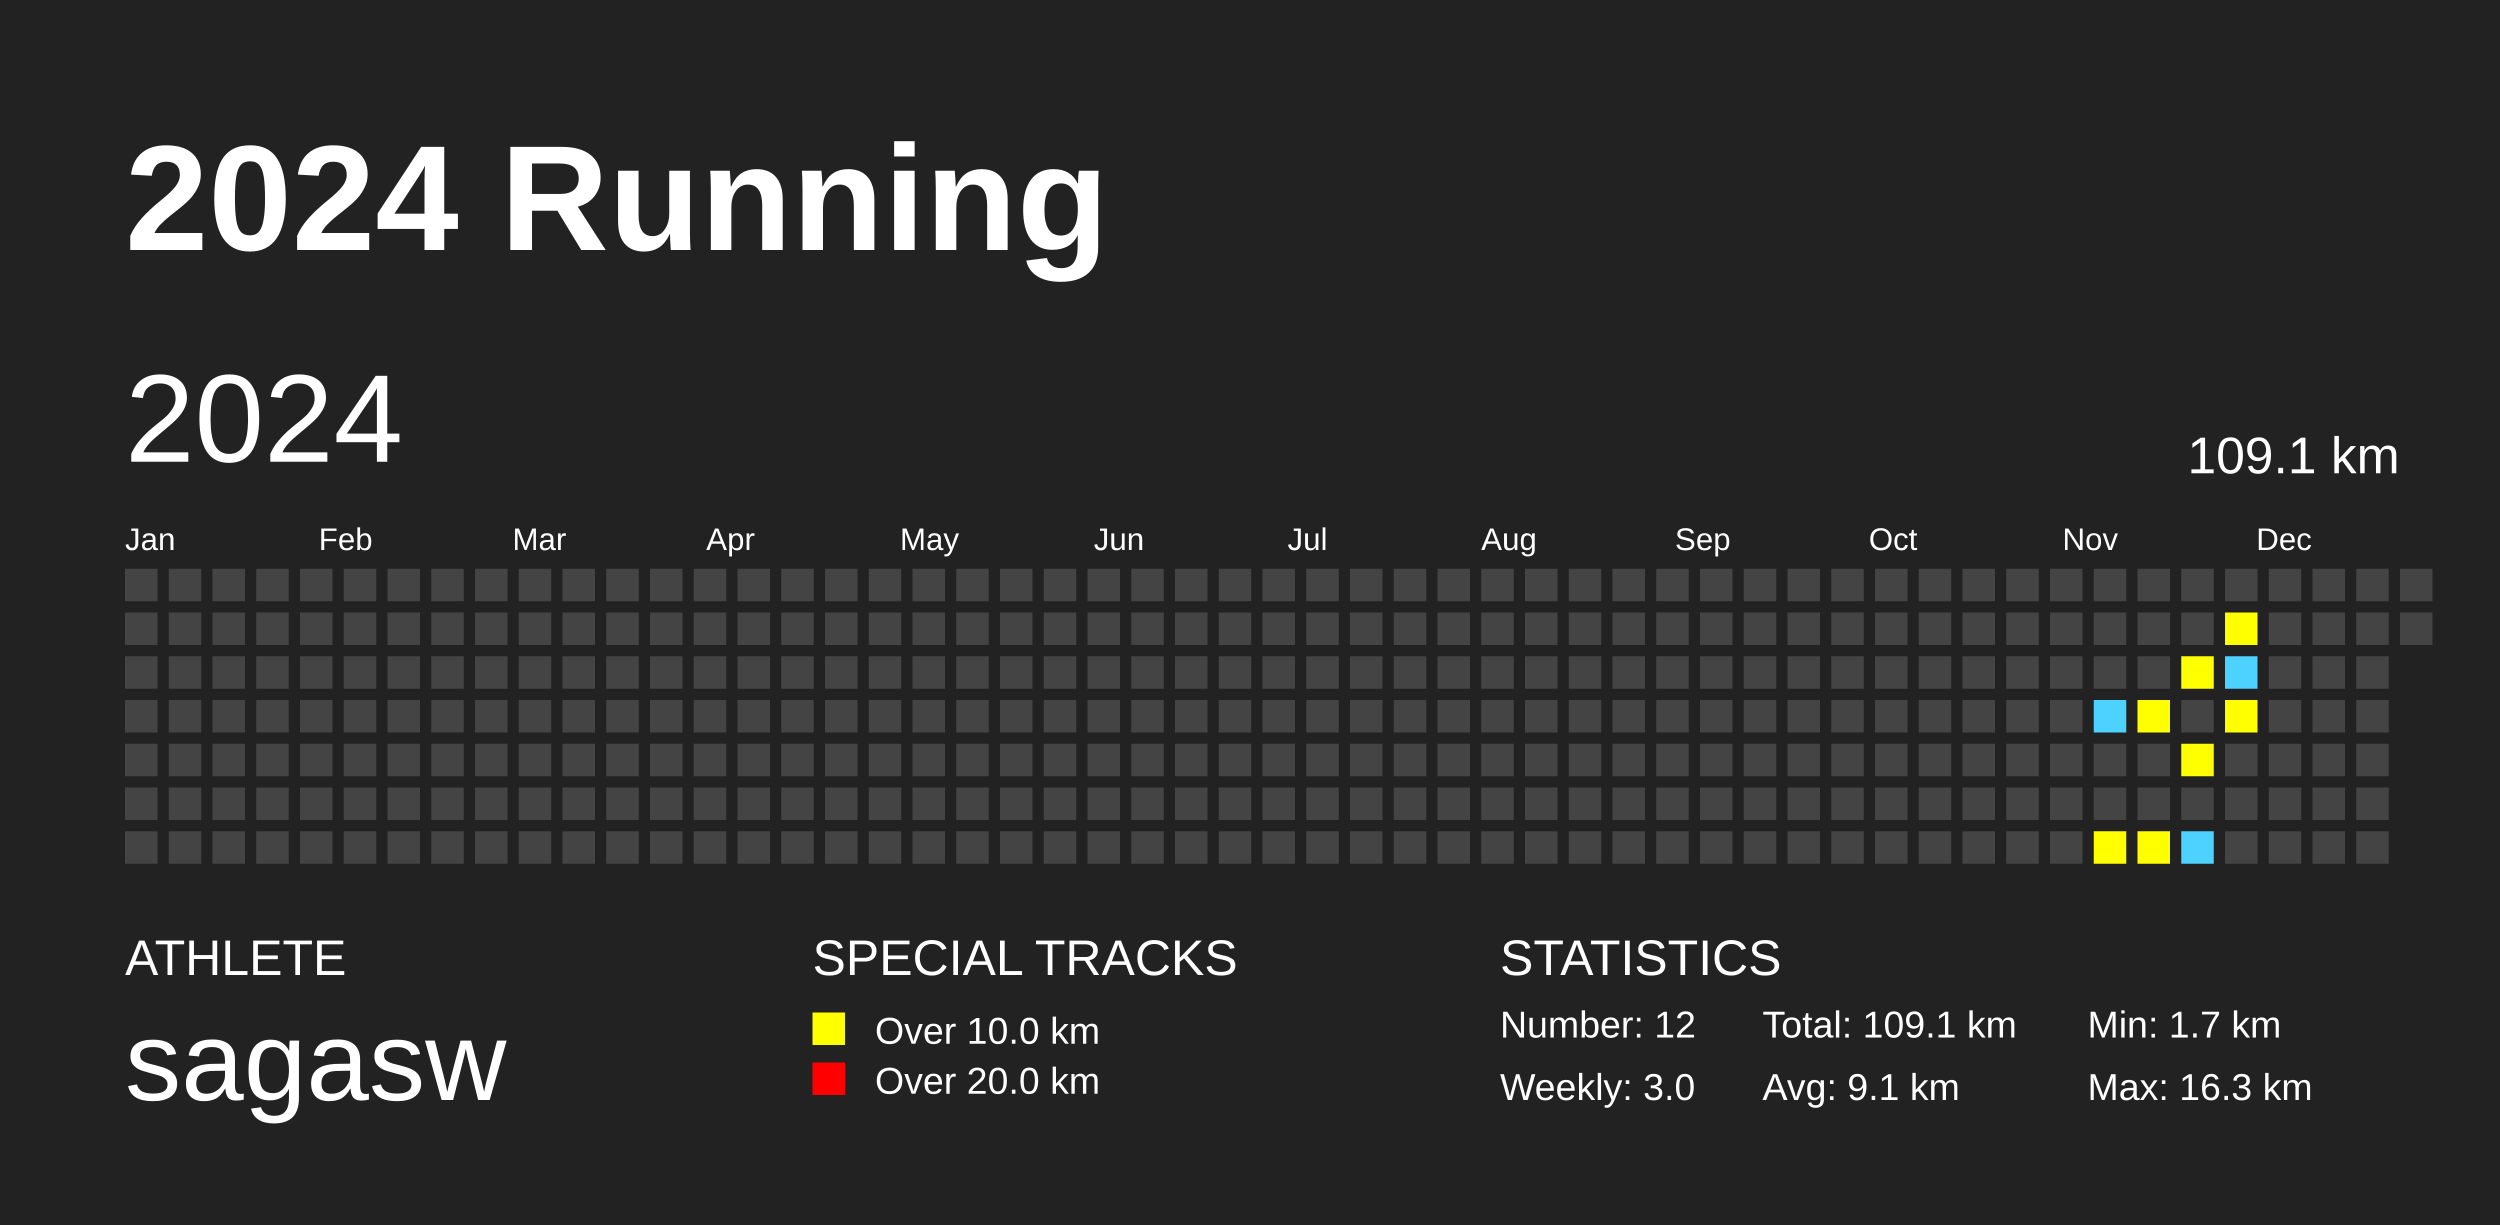
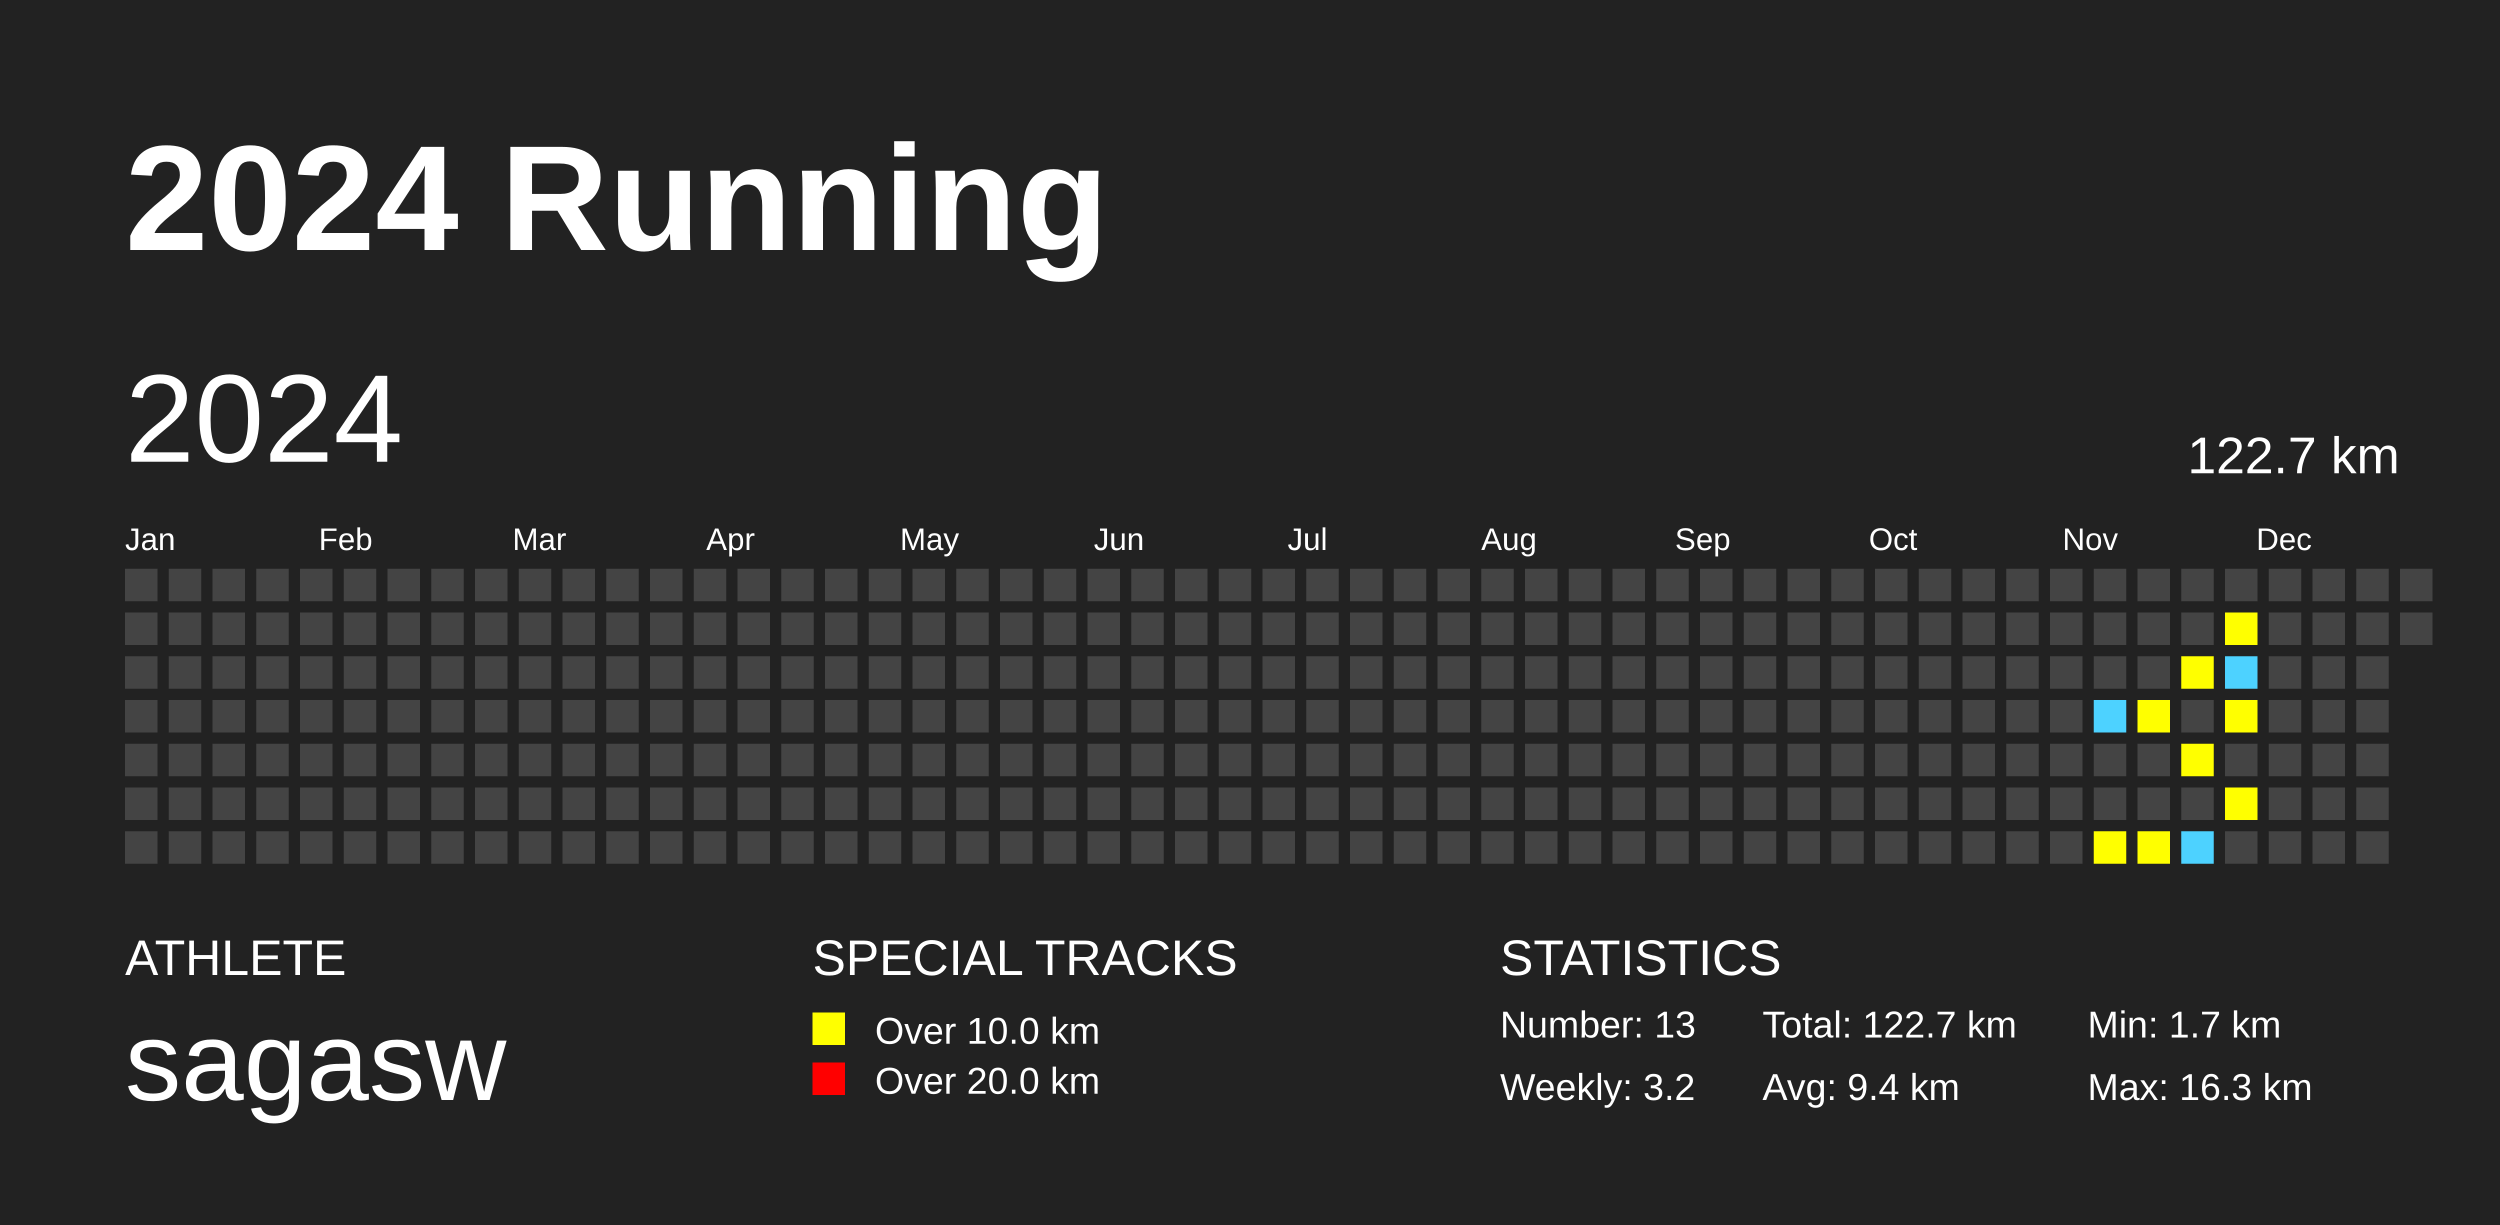
<svg xmlns="http://www.w3.org/2000/svg" baseProfile="full" height="98mm" version="1.1" viewBox="0,0,200,98" width="200mm">
  <defs />
  <rect fill="#222222" height="98" width="200" x="0" y="0" />
  <text fill="#FFFFFF" style="font-size:12px; font-family:Arial; font-weight:bold;" x="10" y="20">2024 Running</text>
  <text fill="#FFFFFF" style="font-size:4px; font-family:Arial" x="10" y="78">ATHLETE</text>
  <text fill="#FFFFFF" style="font-size:9px; font-family:Arial" x="10" y="88">sagasw</text>
  <text fill="#FFFFFF" style="font-size:4px; font-family:Arial" x="65" y="78">SPECIAL TRACKS</text>
  <rect fill="yellow" height="2.6" width="2.6" x="65" y="81" />
  <text fill="#FFFFFF" style="font-size:3px; font-family:Arial" x="70" y="83.5">Over 10.0 km</text>
  <rect fill="red" height="2.6" width="2.6" x="65" y="85" />
  <text fill="#FFFFFF" style="font-size:3px; font-family:Arial" x="70" y="87.5">Over 20.0 km</text>
  <text fill="#FFFFFF" style="font-size:4px; font-family:Arial" x="120" y="78">STATISTICS</text>
-   <text fill="#FFFFFF" style="font-size:3px; font-family:Arial" x="120" y="83">Number: 12</text>
-   <text fill="#FFFFFF" style="font-size:3px; font-family:Arial" x="120" y="88">Weekly: 3.0</text>
-   <text fill="#FFFFFF" style="font-size:3px; font-family:Arial" x="141" y="83">Total: 109.1 km</text>
-   <text fill="#FFFFFF" style="font-size:3px; font-family:Arial" x="141" y="88">Avg: 9.1 km</text>
+   <text fill="#FFFFFF" style="font-size:3px; font-family:Arial" x="120" y="83">Number: 13</text>
+   <text fill="#FFFFFF" style="font-size:3px; font-family:Arial" x="120" y="88">Weekly: 3.2</text>
+   <text fill="#FFFFFF" style="font-size:3px; font-family:Arial" x="141" y="83">Total: 122.7 km</text>
+   <text fill="#FFFFFF" style="font-size:3px; font-family:Arial" x="141" y="88">Avg: 9.4 km</text>
  <text fill="#FFFFFF" style="font-size:3px; font-family:Arial" x="167" y="83">Min: 1.7 km</text>
  <text fill="#FFFFFF" style="font-size:3px; font-family:Arial" x="167" y="88">Max: 16.3 km</text>
  <text dominant-baseline="hanging" fill="#FFFFFF" style="font-size:10.0px; font-family:Arial;" x="10" y="30">2024</text>
-   <text dominant-baseline="hanging" fill="#FFFFFF" style="font-size:4.125px; font-family:Arial;" x="175" y="35">109.1 km</text>
+   <text dominant-baseline="hanging" fill="#FFFFFF" style="font-size:4.125px; font-family:Arial;" x="175" y="35">122.7 km</text>
  <text fill="#FFFFFF" style="font-size:2.5px; font-family:Arial" x="10.0" y="44">Jan</text>
  <text fill="#FFFFFF" style="font-size:2.5px; font-family:Arial" x="25.5" y="44">Feb</text>
  <text fill="#FFFFFF" style="font-size:2.5px; font-family:Arial" x="41.0" y="44">Mar</text>
  <text fill="#FFFFFF" style="font-size:2.5px; font-family:Arial" x="56.5" y="44">Apr</text>
  <text fill="#FFFFFF" style="font-size:2.5px; font-family:Arial" x="72.0" y="44">May</text>
  <text fill="#FFFFFF" style="font-size:2.5px; font-family:Arial" x="87.5" y="44">Jun</text>
  <text fill="#FFFFFF" style="font-size:2.5px; font-family:Arial" x="103.0" y="44">Jul</text>
  <text fill="#FFFFFF" style="font-size:2.5px; font-family:Arial" x="118.5" y="44">Aug</text>
  <text fill="#FFFFFF" style="font-size:2.5px; font-family:Arial" x="134.0" y="44">Sep</text>
  <text fill="#FFFFFF" style="font-size:2.5px; font-family:Arial" x="149.5" y="44">Oct</text>
  <text fill="#FFFFFF" style="font-size:2.5px; font-family:Arial" x="165.0" y="44">Nov</text>
  <text fill="#FFFFFF" style="font-size:2.5px; font-family:Arial" x="180.5" y="44">Dec</text>
  <rect fill="#444444" height="2.6" width="2.6" x="10.0" y="45.5" />
  <rect fill="#444444" height="2.6" width="2.6" x="10.0" y="49.0" />
  <rect fill="#444444" height="2.6" width="2.6" x="10.0" y="52.5" />
  <rect fill="#444444" height="2.6" width="2.6" x="10.0" y="56.0" />
  <rect fill="#444444" height="2.6" width="2.6" x="10.0" y="59.5" />
  <rect fill="#444444" height="2.6" width="2.6" x="10.0" y="63.0" />
  <rect fill="#444444" height="2.6" width="2.6" x="10.0" y="66.5" />
  <rect fill="#444444" height="2.6" width="2.6" x="13.5" y="45.5" />
  <rect fill="#444444" height="2.6" width="2.6" x="13.5" y="49.0" />
  <rect fill="#444444" height="2.6" width="2.6" x="13.5" y="52.5" />
  <rect fill="#444444" height="2.6" width="2.6" x="13.5" y="56.0" />
  <rect fill="#444444" height="2.6" width="2.6" x="13.5" y="59.5" />
  <rect fill="#444444" height="2.6" width="2.6" x="13.5" y="63.0" />
  <rect fill="#444444" height="2.6" width="2.6" x="13.5" y="66.5" />
  <rect fill="#444444" height="2.6" width="2.6" x="17.0" y="45.5" />
  <rect fill="#444444" height="2.6" width="2.6" x="17.0" y="49.0" />
  <rect fill="#444444" height="2.6" width="2.6" x="17.0" y="52.5" />
  <rect fill="#444444" height="2.6" width="2.6" x="17.0" y="56.0" />
  <rect fill="#444444" height="2.6" width="2.6" x="17.0" y="59.5" />
  <rect fill="#444444" height="2.6" width="2.6" x="17.0" y="63.0" />
  <rect fill="#444444" height="2.6" width="2.6" x="17.0" y="66.5" />
  <rect fill="#444444" height="2.6" width="2.6" x="20.5" y="45.5" />
  <rect fill="#444444" height="2.6" width="2.6" x="20.5" y="49.0" />
  <rect fill="#444444" height="2.6" width="2.6" x="20.5" y="52.5" />
  <rect fill="#444444" height="2.6" width="2.6" x="20.5" y="56.0" />
  <rect fill="#444444" height="2.6" width="2.6" x="20.5" y="59.5" />
  <rect fill="#444444" height="2.6" width="2.6" x="20.5" y="63.0" />
  <rect fill="#444444" height="2.6" width="2.6" x="20.5" y="66.5" />
  <rect fill="#444444" height="2.6" width="2.6" x="24.0" y="45.5" />
  <rect fill="#444444" height="2.6" width="2.6" x="24.0" y="49.0" />
  <rect fill="#444444" height="2.6" width="2.6" x="24.0" y="52.5" />
  <rect fill="#444444" height="2.6" width="2.6" x="24.0" y="56.0" />
  <rect fill="#444444" height="2.6" width="2.6" x="24.0" y="59.5" />
  <rect fill="#444444" height="2.6" width="2.6" x="24.0" y="63.0" />
  <rect fill="#444444" height="2.6" width="2.6" x="24.0" y="66.5" />
  <rect fill="#444444" height="2.6" width="2.6" x="27.5" y="45.5" />
  <rect fill="#444444" height="2.6" width="2.6" x="27.5" y="49.0" />
  <rect fill="#444444" height="2.6" width="2.6" x="27.5" y="52.5" />
  <rect fill="#444444" height="2.6" width="2.6" x="27.5" y="56.0" />
  <rect fill="#444444" height="2.6" width="2.6" x="27.5" y="59.5" />
  <rect fill="#444444" height="2.6" width="2.6" x="27.5" y="63.0" />
  <rect fill="#444444" height="2.6" width="2.6" x="27.5" y="66.5" />
  <rect fill="#444444" height="2.6" width="2.6" x="31.0" y="45.5" />
  <rect fill="#444444" height="2.6" width="2.6" x="31.0" y="49.0" />
  <rect fill="#444444" height="2.6" width="2.6" x="31.0" y="52.5" />
  <rect fill="#444444" height="2.6" width="2.6" x="31.0" y="56.0" />
  <rect fill="#444444" height="2.6" width="2.6" x="31.0" y="59.5" />
  <rect fill="#444444" height="2.6" width="2.6" x="31.0" y="63.0" />
  <rect fill="#444444" height="2.6" width="2.6" x="31.0" y="66.5" />
  <rect fill="#444444" height="2.6" width="2.6" x="34.5" y="45.5" />
  <rect fill="#444444" height="2.6" width="2.6" x="34.5" y="49.0" />
  <rect fill="#444444" height="2.6" width="2.6" x="34.5" y="52.5" />
  <rect fill="#444444" height="2.6" width="2.6" x="34.5" y="56.0" />
  <rect fill="#444444" height="2.6" width="2.6" x="34.5" y="59.5" />
  <rect fill="#444444" height="2.6" width="2.6" x="34.5" y="63.0" />
  <rect fill="#444444" height="2.6" width="2.6" x="34.5" y="66.5" />
  <rect fill="#444444" height="2.6" width="2.6" x="38.0" y="45.5" />
  <rect fill="#444444" height="2.6" width="2.6" x="38.0" y="49.0" />
  <rect fill="#444444" height="2.6" width="2.6" x="38.0" y="52.5" />
  <rect fill="#444444" height="2.6" width="2.6" x="38.0" y="56.0" />
  <rect fill="#444444" height="2.6" width="2.6" x="38.0" y="59.5" />
  <rect fill="#444444" height="2.6" width="2.6" x="38.0" y="63.0" />
  <rect fill="#444444" height="2.6" width="2.6" x="38.0" y="66.5" />
  <rect fill="#444444" height="2.6" width="2.6" x="41.5" y="45.5" />
  <rect fill="#444444" height="2.6" width="2.6" x="41.5" y="49.0" />
  <rect fill="#444444" height="2.6" width="2.6" x="41.5" y="52.5" />
  <rect fill="#444444" height="2.6" width="2.6" x="41.5" y="56.0" />
  <rect fill="#444444" height="2.6" width="2.6" x="41.5" y="59.5" />
  <rect fill="#444444" height="2.6" width="2.6" x="41.5" y="63.0" />
  <rect fill="#444444" height="2.6" width="2.6" x="41.5" y="66.5" />
  <rect fill="#444444" height="2.6" width="2.6" x="45.0" y="45.5" />
  <rect fill="#444444" height="2.6" width="2.6" x="45.0" y="49.0" />
  <rect fill="#444444" height="2.6" width="2.6" x="45.0" y="52.5" />
  <rect fill="#444444" height="2.6" width="2.6" x="45.0" y="56.0" />
  <rect fill="#444444" height="2.6" width="2.6" x="45.0" y="59.5" />
  <rect fill="#444444" height="2.6" width="2.6" x="45.0" y="63.0" />
  <rect fill="#444444" height="2.6" width="2.6" x="45.0" y="66.5" />
  <rect fill="#444444" height="2.6" width="2.6" x="48.5" y="45.5" />
  <rect fill="#444444" height="2.6" width="2.6" x="48.5" y="49.0" />
  <rect fill="#444444" height="2.6" width="2.6" x="48.5" y="52.5" />
  <rect fill="#444444" height="2.6" width="2.6" x="48.5" y="56.0" />
  <rect fill="#444444" height="2.6" width="2.6" x="48.5" y="59.5" />
  <rect fill="#444444" height="2.6" width="2.6" x="48.5" y="63.0" />
  <rect fill="#444444" height="2.6" width="2.6" x="48.5" y="66.5" />
  <rect fill="#444444" height="2.6" width="2.6" x="52.0" y="45.5" />
  <rect fill="#444444" height="2.6" width="2.6" x="52.0" y="49.0" />
  <rect fill="#444444" height="2.6" width="2.6" x="52.0" y="52.5" />
  <rect fill="#444444" height="2.6" width="2.6" x="52.0" y="56.0" />
  <rect fill="#444444" height="2.6" width="2.6" x="52.0" y="59.5" />
  <rect fill="#444444" height="2.6" width="2.6" x="52.0" y="63.0" />
  <rect fill="#444444" height="2.6" width="2.6" x="52.0" y="66.5" />
  <rect fill="#444444" height="2.6" width="2.6" x="55.5" y="45.5" />
  <rect fill="#444444" height="2.6" width="2.6" x="55.5" y="49.0" />
  <rect fill="#444444" height="2.6" width="2.6" x="55.5" y="52.5" />
  <rect fill="#444444" height="2.6" width="2.6" x="55.5" y="56.0" />
  <rect fill="#444444" height="2.6" width="2.6" x="55.5" y="59.5" />
  <rect fill="#444444" height="2.6" width="2.6" x="55.5" y="63.0" />
  <rect fill="#444444" height="2.6" width="2.6" x="55.5" y="66.5" />
  <rect fill="#444444" height="2.6" width="2.6" x="59.0" y="45.5" />
  <rect fill="#444444" height="2.6" width="2.6" x="59.0" y="49.0" />
  <rect fill="#444444" height="2.6" width="2.6" x="59.0" y="52.5" />
  <rect fill="#444444" height="2.6" width="2.6" x="59.0" y="56.0" />
  <rect fill="#444444" height="2.6" width="2.6" x="59.0" y="59.5" />
  <rect fill="#444444" height="2.6" width="2.6" x="59.0" y="63.0" />
  <rect fill="#444444" height="2.6" width="2.6" x="59.0" y="66.5" />
  <rect fill="#444444" height="2.6" width="2.6" x="62.5" y="45.5" />
  <rect fill="#444444" height="2.6" width="2.6" x="62.5" y="49.0" />
  <rect fill="#444444" height="2.6" width="2.6" x="62.5" y="52.5" />
  <rect fill="#444444" height="2.6" width="2.6" x="62.5" y="56.0" />
  <rect fill="#444444" height="2.6" width="2.6" x="62.5" y="59.5" />
  <rect fill="#444444" height="2.6" width="2.6" x="62.5" y="63.0" />
  <rect fill="#444444" height="2.6" width="2.6" x="62.5" y="66.5" />
  <rect fill="#444444" height="2.6" width="2.6" x="66.0" y="45.5" />
  <rect fill="#444444" height="2.6" width="2.6" x="66.0" y="49.0" />
  <rect fill="#444444" height="2.6" width="2.6" x="66.0" y="52.5" />
  <rect fill="#444444" height="2.6" width="2.6" x="66.0" y="56.0" />
  <rect fill="#444444" height="2.6" width="2.6" x="66.0" y="59.5" />
  <rect fill="#444444" height="2.6" width="2.6" x="66.0" y="63.0" />
  <rect fill="#444444" height="2.6" width="2.6" x="66.0" y="66.5" />
  <rect fill="#444444" height="2.6" width="2.6" x="69.5" y="45.5" />
  <rect fill="#444444" height="2.6" width="2.6" x="69.5" y="49.0" />
  <rect fill="#444444" height="2.6" width="2.6" x="69.5" y="52.5" />
  <rect fill="#444444" height="2.6" width="2.6" x="69.5" y="56.0" />
  <rect fill="#444444" height="2.6" width="2.6" x="69.5" y="59.5" />
  <rect fill="#444444" height="2.6" width="2.6" x="69.5" y="63.0" />
  <rect fill="#444444" height="2.6" width="2.6" x="69.5" y="66.5" />
  <rect fill="#444444" height="2.6" width="2.6" x="73.0" y="45.5" />
  <rect fill="#444444" height="2.6" width="2.6" x="73.0" y="49.0" />
  <rect fill="#444444" height="2.6" width="2.6" x="73.0" y="52.5" />
  <rect fill="#444444" height="2.6" width="2.6" x="73.0" y="56.0" />
  <rect fill="#444444" height="2.6" width="2.6" x="73.0" y="59.5" />
  <rect fill="#444444" height="2.6" width="2.6" x="73.0" y="63.0" />
  <rect fill="#444444" height="2.6" width="2.6" x="73.0" y="66.5" />
  <rect fill="#444444" height="2.6" width="2.6" x="76.5" y="45.5" />
  <rect fill="#444444" height="2.6" width="2.6" x="76.5" y="49.0" />
  <rect fill="#444444" height="2.6" width="2.6" x="76.5" y="52.5" />
  <rect fill="#444444" height="2.6" width="2.6" x="76.5" y="56.0" />
  <rect fill="#444444" height="2.6" width="2.6" x="76.5" y="59.5" />
  <rect fill="#444444" height="2.6" width="2.6" x="76.5" y="63.0" />
  <rect fill="#444444" height="2.6" width="2.6" x="76.5" y="66.5" />
  <rect fill="#444444" height="2.6" width="2.6" x="80.0" y="45.5" />
  <rect fill="#444444" height="2.6" width="2.6" x="80.0" y="49.0" />
  <rect fill="#444444" height="2.6" width="2.6" x="80.0" y="52.5" />
  <rect fill="#444444" height="2.6" width="2.6" x="80.0" y="56.0" />
  <rect fill="#444444" height="2.6" width="2.6" x="80.0" y="59.5" />
  <rect fill="#444444" height="2.6" width="2.6" x="80.0" y="63.0" />
  <rect fill="#444444" height="2.6" width="2.6" x="80.0" y="66.5" />
  <rect fill="#444444" height="2.6" width="2.6" x="83.5" y="45.5" />
  <rect fill="#444444" height="2.6" width="2.6" x="83.5" y="49.0" />
  <rect fill="#444444" height="2.6" width="2.6" x="83.5" y="52.5" />
  <rect fill="#444444" height="2.6" width="2.6" x="83.5" y="56.0" />
  <rect fill="#444444" height="2.6" width="2.6" x="83.5" y="59.5" />
  <rect fill="#444444" height="2.6" width="2.6" x="83.5" y="63.0" />
  <rect fill="#444444" height="2.6" width="2.6" x="83.5" y="66.5" />
  <rect fill="#444444" height="2.6" width="2.6" x="87.0" y="45.5" />
  <rect fill="#444444" height="2.6" width="2.6" x="87.0" y="49.0" />
  <rect fill="#444444" height="2.6" width="2.6" x="87.0" y="52.5" />
  <rect fill="#444444" height="2.6" width="2.6" x="87.0" y="56.0" />
  <rect fill="#444444" height="2.6" width="2.6" x="87.0" y="59.5" />
  <rect fill="#444444" height="2.6" width="2.6" x="87.0" y="63.0" />
  <rect fill="#444444" height="2.6" width="2.6" x="87.0" y="66.5" />
  <rect fill="#444444" height="2.6" width="2.6" x="90.5" y="45.5" />
  <rect fill="#444444" height="2.6" width="2.6" x="90.5" y="49.0" />
  <rect fill="#444444" height="2.6" width="2.6" x="90.5" y="52.5" />
  <rect fill="#444444" height="2.6" width="2.6" x="90.5" y="56.0" />
  <rect fill="#444444" height="2.6" width="2.6" x="90.5" y="59.5" />
  <rect fill="#444444" height="2.6" width="2.6" x="90.5" y="63.0" />
  <rect fill="#444444" height="2.6" width="2.6" x="90.5" y="66.5" />
  <rect fill="#444444" height="2.6" width="2.6" x="94.0" y="45.5" />
  <rect fill="#444444" height="2.6" width="2.6" x="94.0" y="49.0" />
  <rect fill="#444444" height="2.6" width="2.6" x="94.0" y="52.5" />
  <rect fill="#444444" height="2.6" width="2.6" x="94.0" y="56.0" />
  <rect fill="#444444" height="2.6" width="2.6" x="94.0" y="59.5" />
  <rect fill="#444444" height="2.6" width="2.6" x="94.0" y="63.0" />
  <rect fill="#444444" height="2.6" width="2.6" x="94.0" y="66.5" />
  <rect fill="#444444" height="2.6" width="2.6" x="97.5" y="45.5" />
  <rect fill="#444444" height="2.6" width="2.6" x="97.5" y="49.0" />
  <rect fill="#444444" height="2.6" width="2.6" x="97.5" y="52.5" />
  <rect fill="#444444" height="2.6" width="2.6" x="97.5" y="56.0" />
  <rect fill="#444444" height="2.6" width="2.6" x="97.5" y="59.5" />
  <rect fill="#444444" height="2.6" width="2.6" x="97.5" y="63.0" />
  <rect fill="#444444" height="2.6" width="2.6" x="97.5" y="66.5" />
  <rect fill="#444444" height="2.6" width="2.6" x="101.0" y="45.5" />
  <rect fill="#444444" height="2.6" width="2.6" x="101.0" y="49.0" />
  <rect fill="#444444" height="2.6" width="2.6" x="101.0" y="52.5" />
  <rect fill="#444444" height="2.6" width="2.6" x="101.0" y="56.0" />
  <rect fill="#444444" height="2.6" width="2.6" x="101.0" y="59.5" />
  <rect fill="#444444" height="2.6" width="2.6" x="101.0" y="63.0" />
  <rect fill="#444444" height="2.6" width="2.6" x="101.0" y="66.5" />
  <rect fill="#444444" height="2.6" width="2.6" x="104.5" y="45.5" />
  <rect fill="#444444" height="2.6" width="2.6" x="104.5" y="49.0" />
  <rect fill="#444444" height="2.6" width="2.6" x="104.5" y="52.5" />
  <rect fill="#444444" height="2.6" width="2.6" x="104.5" y="56.0" />
  <rect fill="#444444" height="2.6" width="2.6" x="104.5" y="59.5" />
  <rect fill="#444444" height="2.6" width="2.6" x="104.5" y="63.0" />
  <rect fill="#444444" height="2.6" width="2.6" x="104.5" y="66.5" />
  <rect fill="#444444" height="2.6" width="2.6" x="108.0" y="45.5" />
  <rect fill="#444444" height="2.6" width="2.6" x="108.0" y="49.0" />
  <rect fill="#444444" height="2.6" width="2.6" x="108.0" y="52.5" />
  <rect fill="#444444" height="2.6" width="2.6" x="108.0" y="56.0" />
  <rect fill="#444444" height="2.6" width="2.6" x="108.0" y="59.5" />
  <rect fill="#444444" height="2.6" width="2.6" x="108.0" y="63.0" />
  <rect fill="#444444" height="2.6" width="2.6" x="108.0" y="66.5" />
  <rect fill="#444444" height="2.6" width="2.6" x="111.5" y="45.5" />
  <rect fill="#444444" height="2.6" width="2.6" x="111.5" y="49.0" />
  <rect fill="#444444" height="2.6" width="2.6" x="111.5" y="52.5" />
  <rect fill="#444444" height="2.6" width="2.6" x="111.5" y="56.0" />
  <rect fill="#444444" height="2.6" width="2.6" x="111.5" y="59.5" />
  <rect fill="#444444" height="2.6" width="2.6" x="111.5" y="63.0" />
  <rect fill="#444444" height="2.6" width="2.6" x="111.5" y="66.5" />
  <rect fill="#444444" height="2.6" width="2.6" x="115.0" y="45.5" />
  <rect fill="#444444" height="2.6" width="2.6" x="115.0" y="49.0" />
  <rect fill="#444444" height="2.6" width="2.6" x="115.0" y="52.5" />
  <rect fill="#444444" height="2.6" width="2.6" x="115.0" y="56.0" />
  <rect fill="#444444" height="2.6" width="2.6" x="115.0" y="59.5" />
  <rect fill="#444444" height="2.6" width="2.6" x="115.0" y="63.0" />
  <rect fill="#444444" height="2.6" width="2.6" x="115.0" y="66.5" />
  <rect fill="#444444" height="2.6" width="2.6" x="118.5" y="45.5" />
  <rect fill="#444444" height="2.6" width="2.6" x="118.5" y="49.0" />
  <rect fill="#444444" height="2.6" width="2.6" x="118.5" y="52.5" />
  <rect fill="#444444" height="2.6" width="2.6" x="118.5" y="56.0" />
  <rect fill="#444444" height="2.6" width="2.6" x="118.5" y="59.5" />
  <rect fill="#444444" height="2.6" width="2.6" x="118.5" y="63.0" />
  <rect fill="#444444" height="2.6" width="2.6" x="118.5" y="66.5" />
  <rect fill="#444444" height="2.6" width="2.6" x="122.0" y="45.5" />
  <rect fill="#444444" height="2.6" width="2.6" x="122.0" y="49.0" />
  <rect fill="#444444" height="2.6" width="2.6" x="122.0" y="52.5" />
  <rect fill="#444444" height="2.6" width="2.6" x="122.0" y="56.0" />
  <rect fill="#444444" height="2.6" width="2.6" x="122.0" y="59.5" />
  <rect fill="#444444" height="2.6" width="2.6" x="122.0" y="63.0" />
  <rect fill="#444444" height="2.6" width="2.6" x="122.0" y="66.5" />
  <rect fill="#444444" height="2.6" width="2.6" x="125.5" y="45.5" />
  <rect fill="#444444" height="2.6" width="2.6" x="125.5" y="49.0" />
  <rect fill="#444444" height="2.6" width="2.6" x="125.5" y="52.5" />
  <rect fill="#444444" height="2.6" width="2.6" x="125.5" y="56.0" />
  <rect fill="#444444" height="2.6" width="2.6" x="125.5" y="59.5" />
  <rect fill="#444444" height="2.6" width="2.6" x="125.5" y="63.0" />
  <rect fill="#444444" height="2.6" width="2.6" x="125.5" y="66.5" />
  <rect fill="#444444" height="2.6" width="2.6" x="129.0" y="45.5" />
  <rect fill="#444444" height="2.6" width="2.6" x="129.0" y="49.0" />
  <rect fill="#444444" height="2.6" width="2.6" x="129.0" y="52.5" />
  <rect fill="#444444" height="2.6" width="2.6" x="129.0" y="56.0" />
  <rect fill="#444444" height="2.6" width="2.6" x="129.0" y="59.5" />
  <rect fill="#444444" height="2.6" width="2.6" x="129.0" y="63.0" />
  <rect fill="#444444" height="2.6" width="2.6" x="129.0" y="66.5" />
  <rect fill="#444444" height="2.6" width="2.6" x="132.5" y="45.5" />
  <rect fill="#444444" height="2.6" width="2.6" x="132.5" y="49.0" />
  <rect fill="#444444" height="2.6" width="2.6" x="132.5" y="52.5" />
  <rect fill="#444444" height="2.6" width="2.6" x="132.5" y="56.0" />
  <rect fill="#444444" height="2.6" width="2.6" x="132.5" y="59.5" />
  <rect fill="#444444" height="2.6" width="2.6" x="132.5" y="63.0" />
  <rect fill="#444444" height="2.6" width="2.6" x="132.5" y="66.5" />
  <rect fill="#444444" height="2.6" width="2.6" x="136.0" y="45.5" />
  <rect fill="#444444" height="2.6" width="2.6" x="136.0" y="49.0" />
  <rect fill="#444444" height="2.6" width="2.6" x="136.0" y="52.5" />
  <rect fill="#444444" height="2.6" width="2.6" x="136.0" y="56.0" />
  <rect fill="#444444" height="2.6" width="2.6" x="136.0" y="59.5" />
  <rect fill="#444444" height="2.6" width="2.6" x="136.0" y="63.0" />
  <rect fill="#444444" height="2.6" width="2.6" x="136.0" y="66.5" />
  <rect fill="#444444" height="2.6" width="2.6" x="139.5" y="45.5" />
  <rect fill="#444444" height="2.6" width="2.6" x="139.5" y="49.0" />
  <rect fill="#444444" height="2.6" width="2.6" x="139.5" y="52.5" />
  <rect fill="#444444" height="2.6" width="2.6" x="139.5" y="56.0" />
  <rect fill="#444444" height="2.6" width="2.6" x="139.5" y="59.5" />
  <rect fill="#444444" height="2.6" width="2.6" x="139.5" y="63.0" />
  <rect fill="#444444" height="2.6" width="2.6" x="139.5" y="66.5" />
  <rect fill="#444444" height="2.6" width="2.6" x="143.0" y="45.5" />
  <rect fill="#444444" height="2.6" width="2.6" x="143.0" y="49.0" />
  <rect fill="#444444" height="2.6" width="2.6" x="143.0" y="52.5" />
  <rect fill="#444444" height="2.6" width="2.6" x="143.0" y="56.0" />
  <rect fill="#444444" height="2.6" width="2.6" x="143.0" y="59.5" />
  <rect fill="#444444" height="2.6" width="2.6" x="143.0" y="63.0" />
  <rect fill="#444444" height="2.6" width="2.6" x="143.0" y="66.5" />
  <rect fill="#444444" height="2.6" width="2.6" x="146.5" y="45.5" />
  <rect fill="#444444" height="2.6" width="2.6" x="146.5" y="49.0" />
  <rect fill="#444444" height="2.6" width="2.6" x="146.5" y="52.5" />
  <rect fill="#444444" height="2.6" width="2.6" x="146.5" y="56.0" />
  <rect fill="#444444" height="2.6" width="2.6" x="146.5" y="59.5" />
  <rect fill="#444444" height="2.6" width="2.6" x="146.5" y="63.0" />
  <rect fill="#444444" height="2.6" width="2.6" x="146.5" y="66.5" />
  <rect fill="#444444" height="2.6" width="2.6" x="150.0" y="45.5" />
  <rect fill="#444444" height="2.6" width="2.6" x="150.0" y="49.0" />
  <rect fill="#444444" height="2.6" width="2.6" x="150.0" y="52.5" />
  <rect fill="#444444" height="2.6" width="2.6" x="150.0" y="56.0" />
  <rect fill="#444444" height="2.6" width="2.6" x="150.0" y="59.5" />
  <rect fill="#444444" height="2.6" width="2.6" x="150.0" y="63.0" />
  <rect fill="#444444" height="2.6" width="2.6" x="150.0" y="66.5" />
  <rect fill="#444444" height="2.6" width="2.6" x="153.5" y="45.5" />
  <rect fill="#444444" height="2.6" width="2.6" x="153.5" y="49.0" />
  <rect fill="#444444" height="2.6" width="2.6" x="153.5" y="52.5" />
  <rect fill="#444444" height="2.6" width="2.6" x="153.5" y="56.0" />
  <rect fill="#444444" height="2.6" width="2.6" x="153.5" y="59.5" />
  <rect fill="#444444" height="2.6" width="2.6" x="153.5" y="63.0" />
  <rect fill="#444444" height="2.6" width="2.6" x="153.5" y="66.5" />
  <rect fill="#444444" height="2.6" width="2.6" x="157.0" y="45.5" />
  <rect fill="#444444" height="2.6" width="2.6" x="157.0" y="49.0" />
  <rect fill="#444444" height="2.6" width="2.6" x="157.0" y="52.5" />
  <rect fill="#444444" height="2.6" width="2.6" x="157.0" y="56.0" />
  <rect fill="#444444" height="2.6" width="2.6" x="157.0" y="59.5" />
  <rect fill="#444444" height="2.6" width="2.6" x="157.0" y="63.0" />
  <rect fill="#444444" height="2.6" width="2.6" x="157.0" y="66.5" />
  <rect fill="#444444" height="2.6" width="2.6" x="160.5" y="45.5" />
  <rect fill="#444444" height="2.6" width="2.6" x="160.5" y="49.0" />
  <rect fill="#444444" height="2.6" width="2.6" x="160.5" y="52.5" />
  <rect fill="#444444" height="2.6" width="2.6" x="160.5" y="56.0" />
  <rect fill="#444444" height="2.6" width="2.6" x="160.5" y="59.5" />
  <rect fill="#444444" height="2.6" width="2.6" x="160.5" y="63.0" />
  <rect fill="#444444" height="2.6" width="2.6" x="160.5" y="66.5" />
  <rect fill="#444444" height="2.6" width="2.6" x="164.0" y="45.5" />
  <rect fill="#444444" height="2.6" width="2.6" x="164.0" y="49.0" />
  <rect fill="#444444" height="2.6" width="2.6" x="164.0" y="52.5" />
  <rect fill="#444444" height="2.6" width="2.6" x="164.0" y="56.0" />
  <rect fill="#444444" height="2.6" width="2.6" x="164.0" y="59.5" />
  <rect fill="#444444" height="2.6" width="2.6" x="164.0" y="63.0" />
  <rect fill="#444444" height="2.6" width="2.6" x="164.0" y="66.5" />
  <rect fill="#444444" height="2.6" width="2.6" x="167.5" y="45.5" />
  <rect fill="#444444" height="2.6" width="2.6" x="167.5" y="49.0" />
  <rect fill="#444444" height="2.6" width="2.6" x="167.5" y="52.5" />
  <rect fill="#4DD2FF" height="2.6" width="2.6" x="167.5" y="56.0" />
  <rect fill="#444444" height="2.6" width="2.6" x="167.5" y="59.5" />
  <rect fill="#444444" height="2.6" width="2.6" x="167.5" y="63.0" />
  <rect fill="yellow" height="2.6" width="2.6" x="167.5" y="66.5" />
  <rect fill="#444444" height="2.6" width="2.6" x="171.0" y="45.5" />
  <rect fill="#444444" height="2.6" width="2.6" x="171.0" y="49.0" />
  <rect fill="#444444" height="2.6" width="2.6" x="171.0" y="52.5" />
  <rect fill="yellow" height="2.6" width="2.6" x="171.0" y="56.0" />
  <rect fill="#444444" height="2.6" width="2.6" x="171.0" y="59.5" />
  <rect fill="#444444" height="2.6" width="2.6" x="171.0" y="63.0" />
  <rect fill="yellow" height="2.6" width="2.6" x="171.0" y="66.5" />
  <rect fill="#444444" height="2.6" width="2.6" x="174.5" y="45.5" />
  <rect fill="#444444" height="2.6" width="2.6" x="174.5" y="49.0" />
  <rect fill="yellow" height="2.6" width="2.6" x="174.5" y="52.5" />
  <rect fill="#444444" height="2.6" width="2.6" x="174.5" y="56.0" />
  <rect fill="yellow" height="2.6" width="2.6" x="174.5" y="59.5" />
  <rect fill="#444444" height="2.6" width="2.6" x="174.5" y="63.0" />
  <rect fill="#4DD2FF" height="2.6" width="2.6" x="174.5" y="66.5" />
  <rect fill="#444444" height="2.6" width="2.6" x="178.0" y="45.5" />
  <rect fill="yellow" height="2.6" width="2.6" x="178.0" y="49.0" />
  <rect fill="#4DD2FF" height="2.6" width="2.6" x="178.0" y="52.5" />
  <rect fill="yellow" height="2.6" width="2.6" x="178.0" y="56.0" />
  <rect fill="#444444" height="2.6" width="2.6" x="178.0" y="59.5" />
-   <rect fill="#444444" height="2.6" width="2.6" x="178.0" y="63.0" />
+   <rect fill="yellow" height="2.6" width="2.6" x="178.0" y="63.0" />
  <rect fill="#444444" height="2.6" width="2.6" x="178.0" y="66.5" />
  <rect fill="#444444" height="2.6" width="2.6" x="181.5" y="45.5" />
  <rect fill="#444444" height="2.6" width="2.6" x="181.5" y="49.0" />
  <rect fill="#444444" height="2.6" width="2.6" x="181.5" y="52.5" />
  <rect fill="#444444" height="2.6" width="2.6" x="181.5" y="56.0" />
  <rect fill="#444444" height="2.6" width="2.6" x="181.5" y="59.5" />
  <rect fill="#444444" height="2.6" width="2.6" x="181.5" y="63.0" />
  <rect fill="#444444" height="2.6" width="2.6" x="181.5" y="66.5" />
  <rect fill="#444444" height="2.6" width="2.6" x="185.0" y="45.5" />
  <rect fill="#444444" height="2.6" width="2.6" x="185.0" y="49.0" />
  <rect fill="#444444" height="2.6" width="2.6" x="185.0" y="52.5" />
  <rect fill="#444444" height="2.6" width="2.6" x="185.0" y="56.0" />
  <rect fill="#444444" height="2.6" width="2.6" x="185.0" y="59.5" />
  <rect fill="#444444" height="2.6" width="2.6" x="185.0" y="63.0" />
  <rect fill="#444444" height="2.6" width="2.6" x="185.0" y="66.5" />
  <rect fill="#444444" height="2.6" width="2.6" x="188.5" y="45.5" />
  <rect fill="#444444" height="2.6" width="2.6" x="188.5" y="49.0" />
  <rect fill="#444444" height="2.6" width="2.6" x="188.5" y="52.5" />
  <rect fill="#444444" height="2.6" width="2.6" x="188.5" y="56.0" />
  <rect fill="#444444" height="2.6" width="2.6" x="188.5" y="59.5" />
  <rect fill="#444444" height="2.6" width="2.6" x="188.5" y="63.0" />
  <rect fill="#444444" height="2.6" width="2.6" x="188.5" y="66.5" />
  <rect fill="#444444" height="2.6" width="2.6" x="192.0" y="45.5" />
  <rect fill="#444444" height="2.6" width="2.6" x="192.0" y="49.0" />
</svg>
